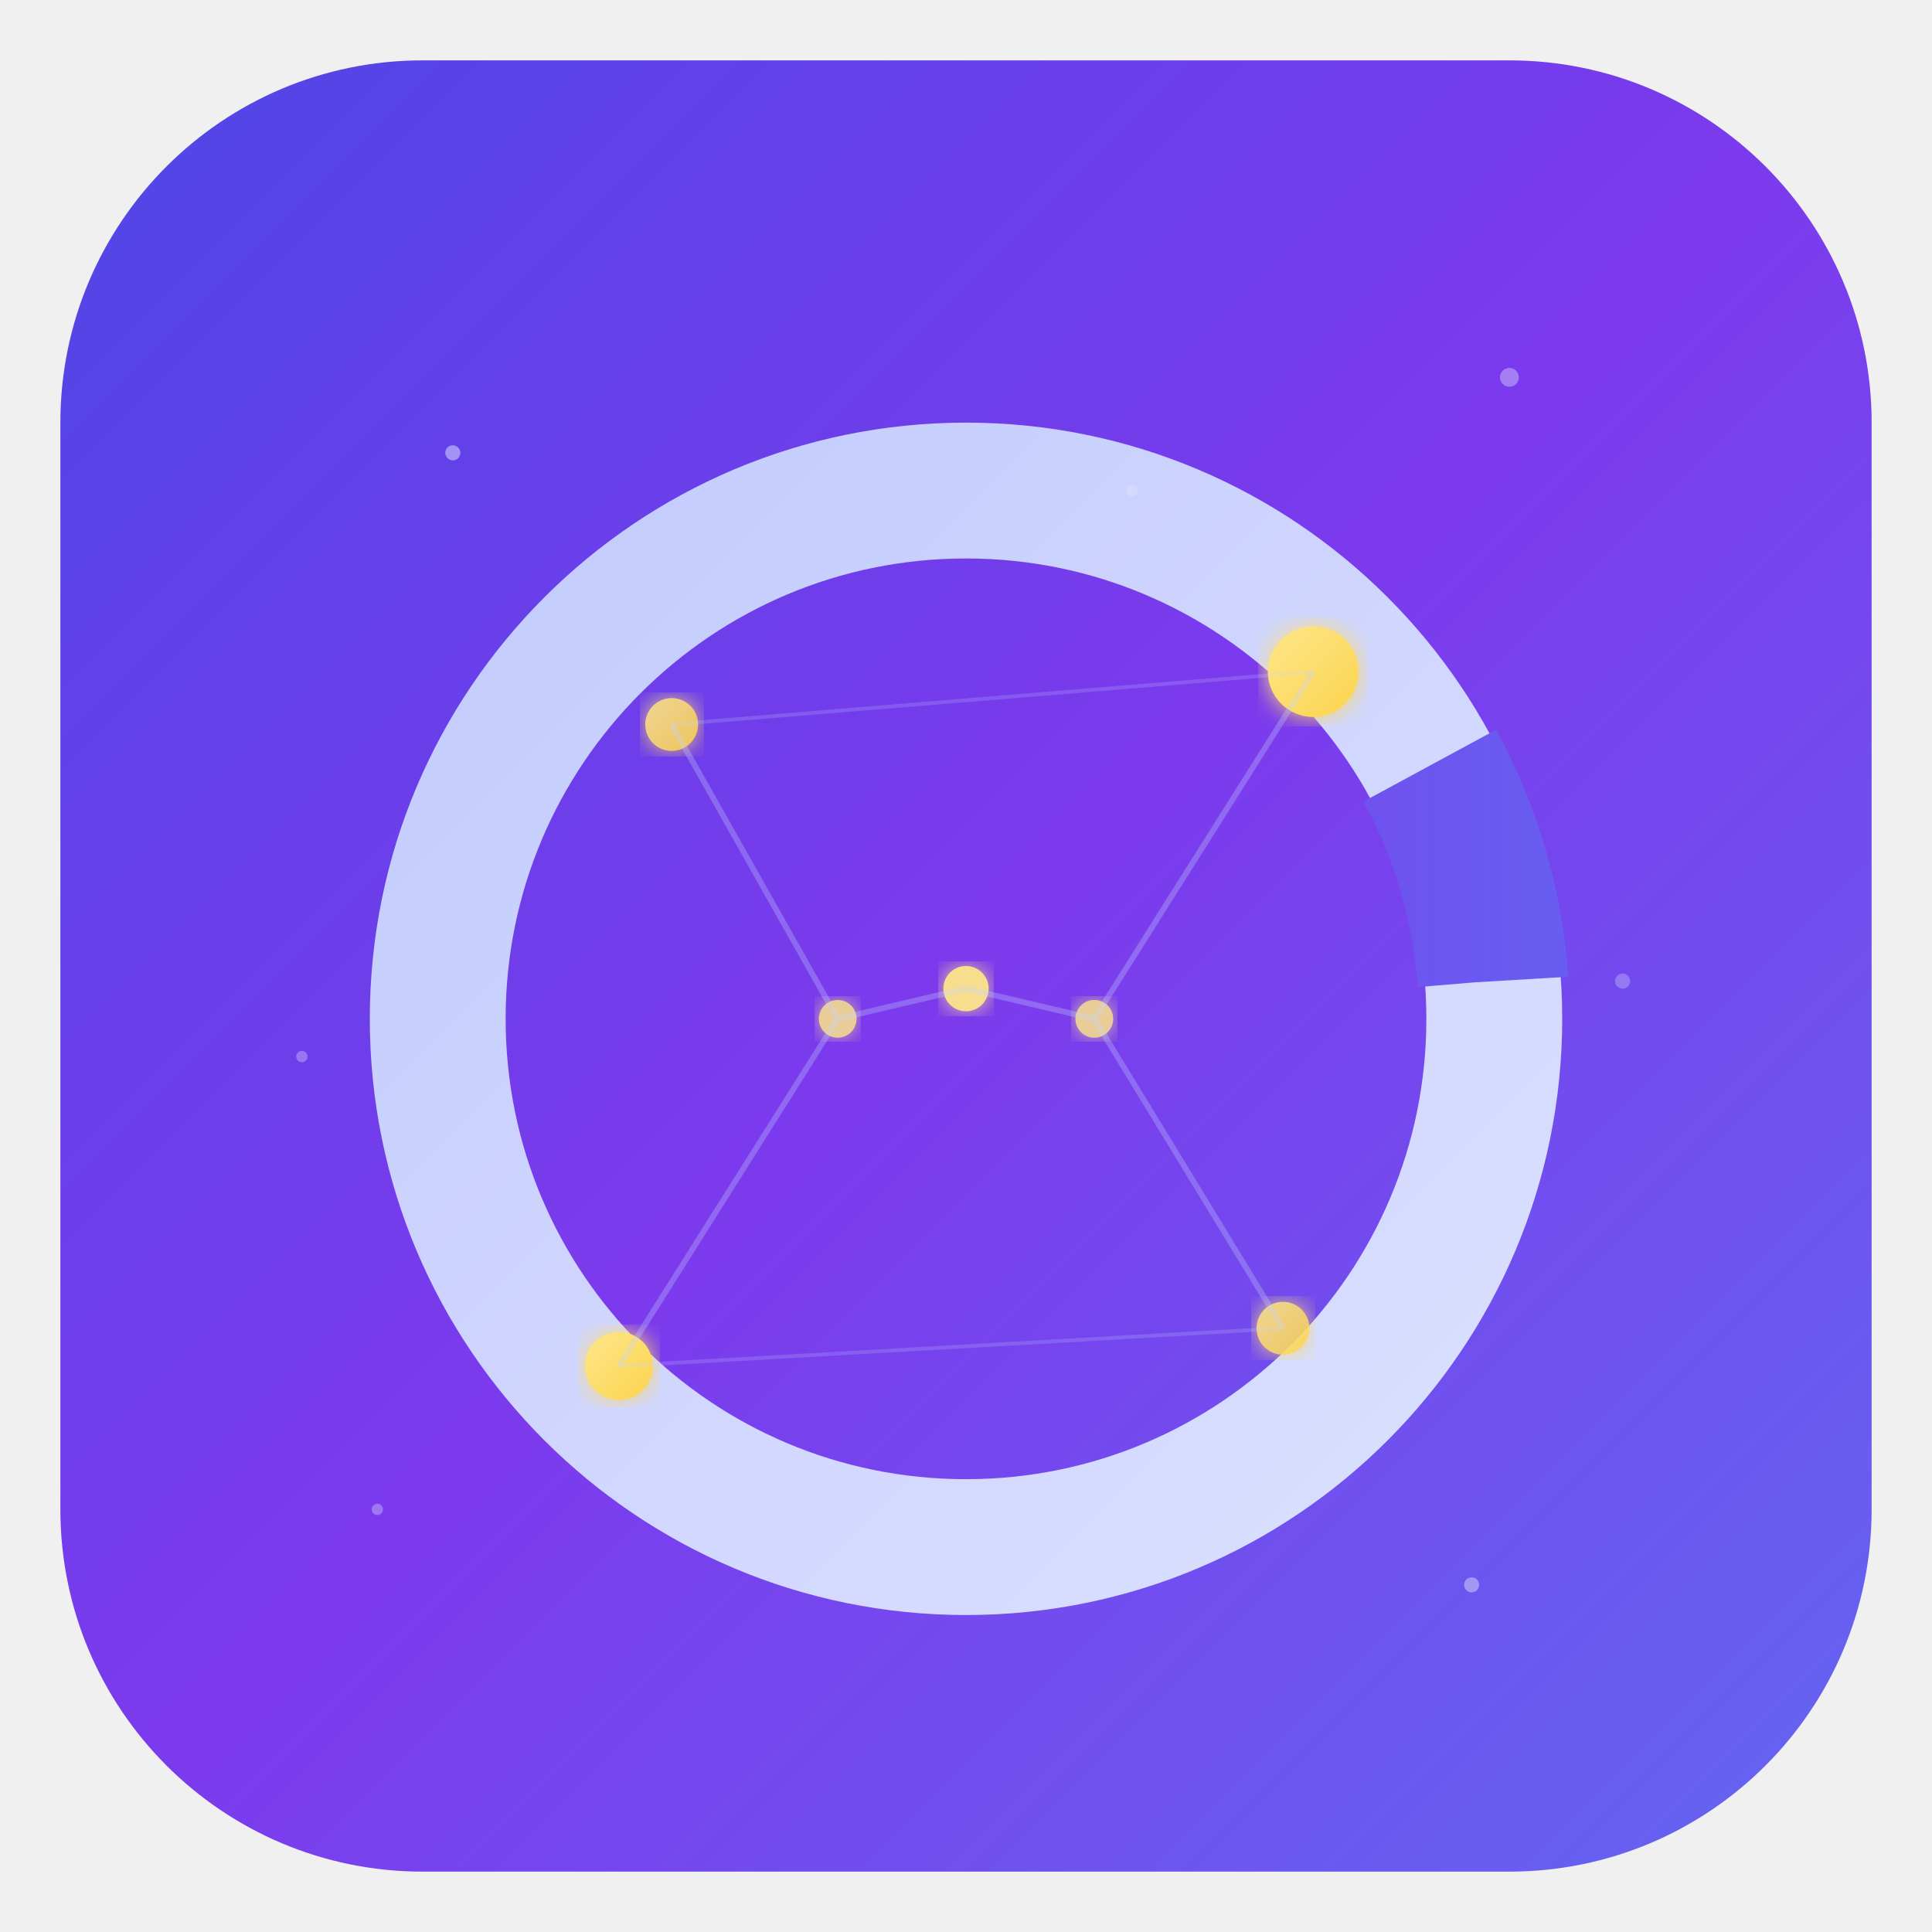
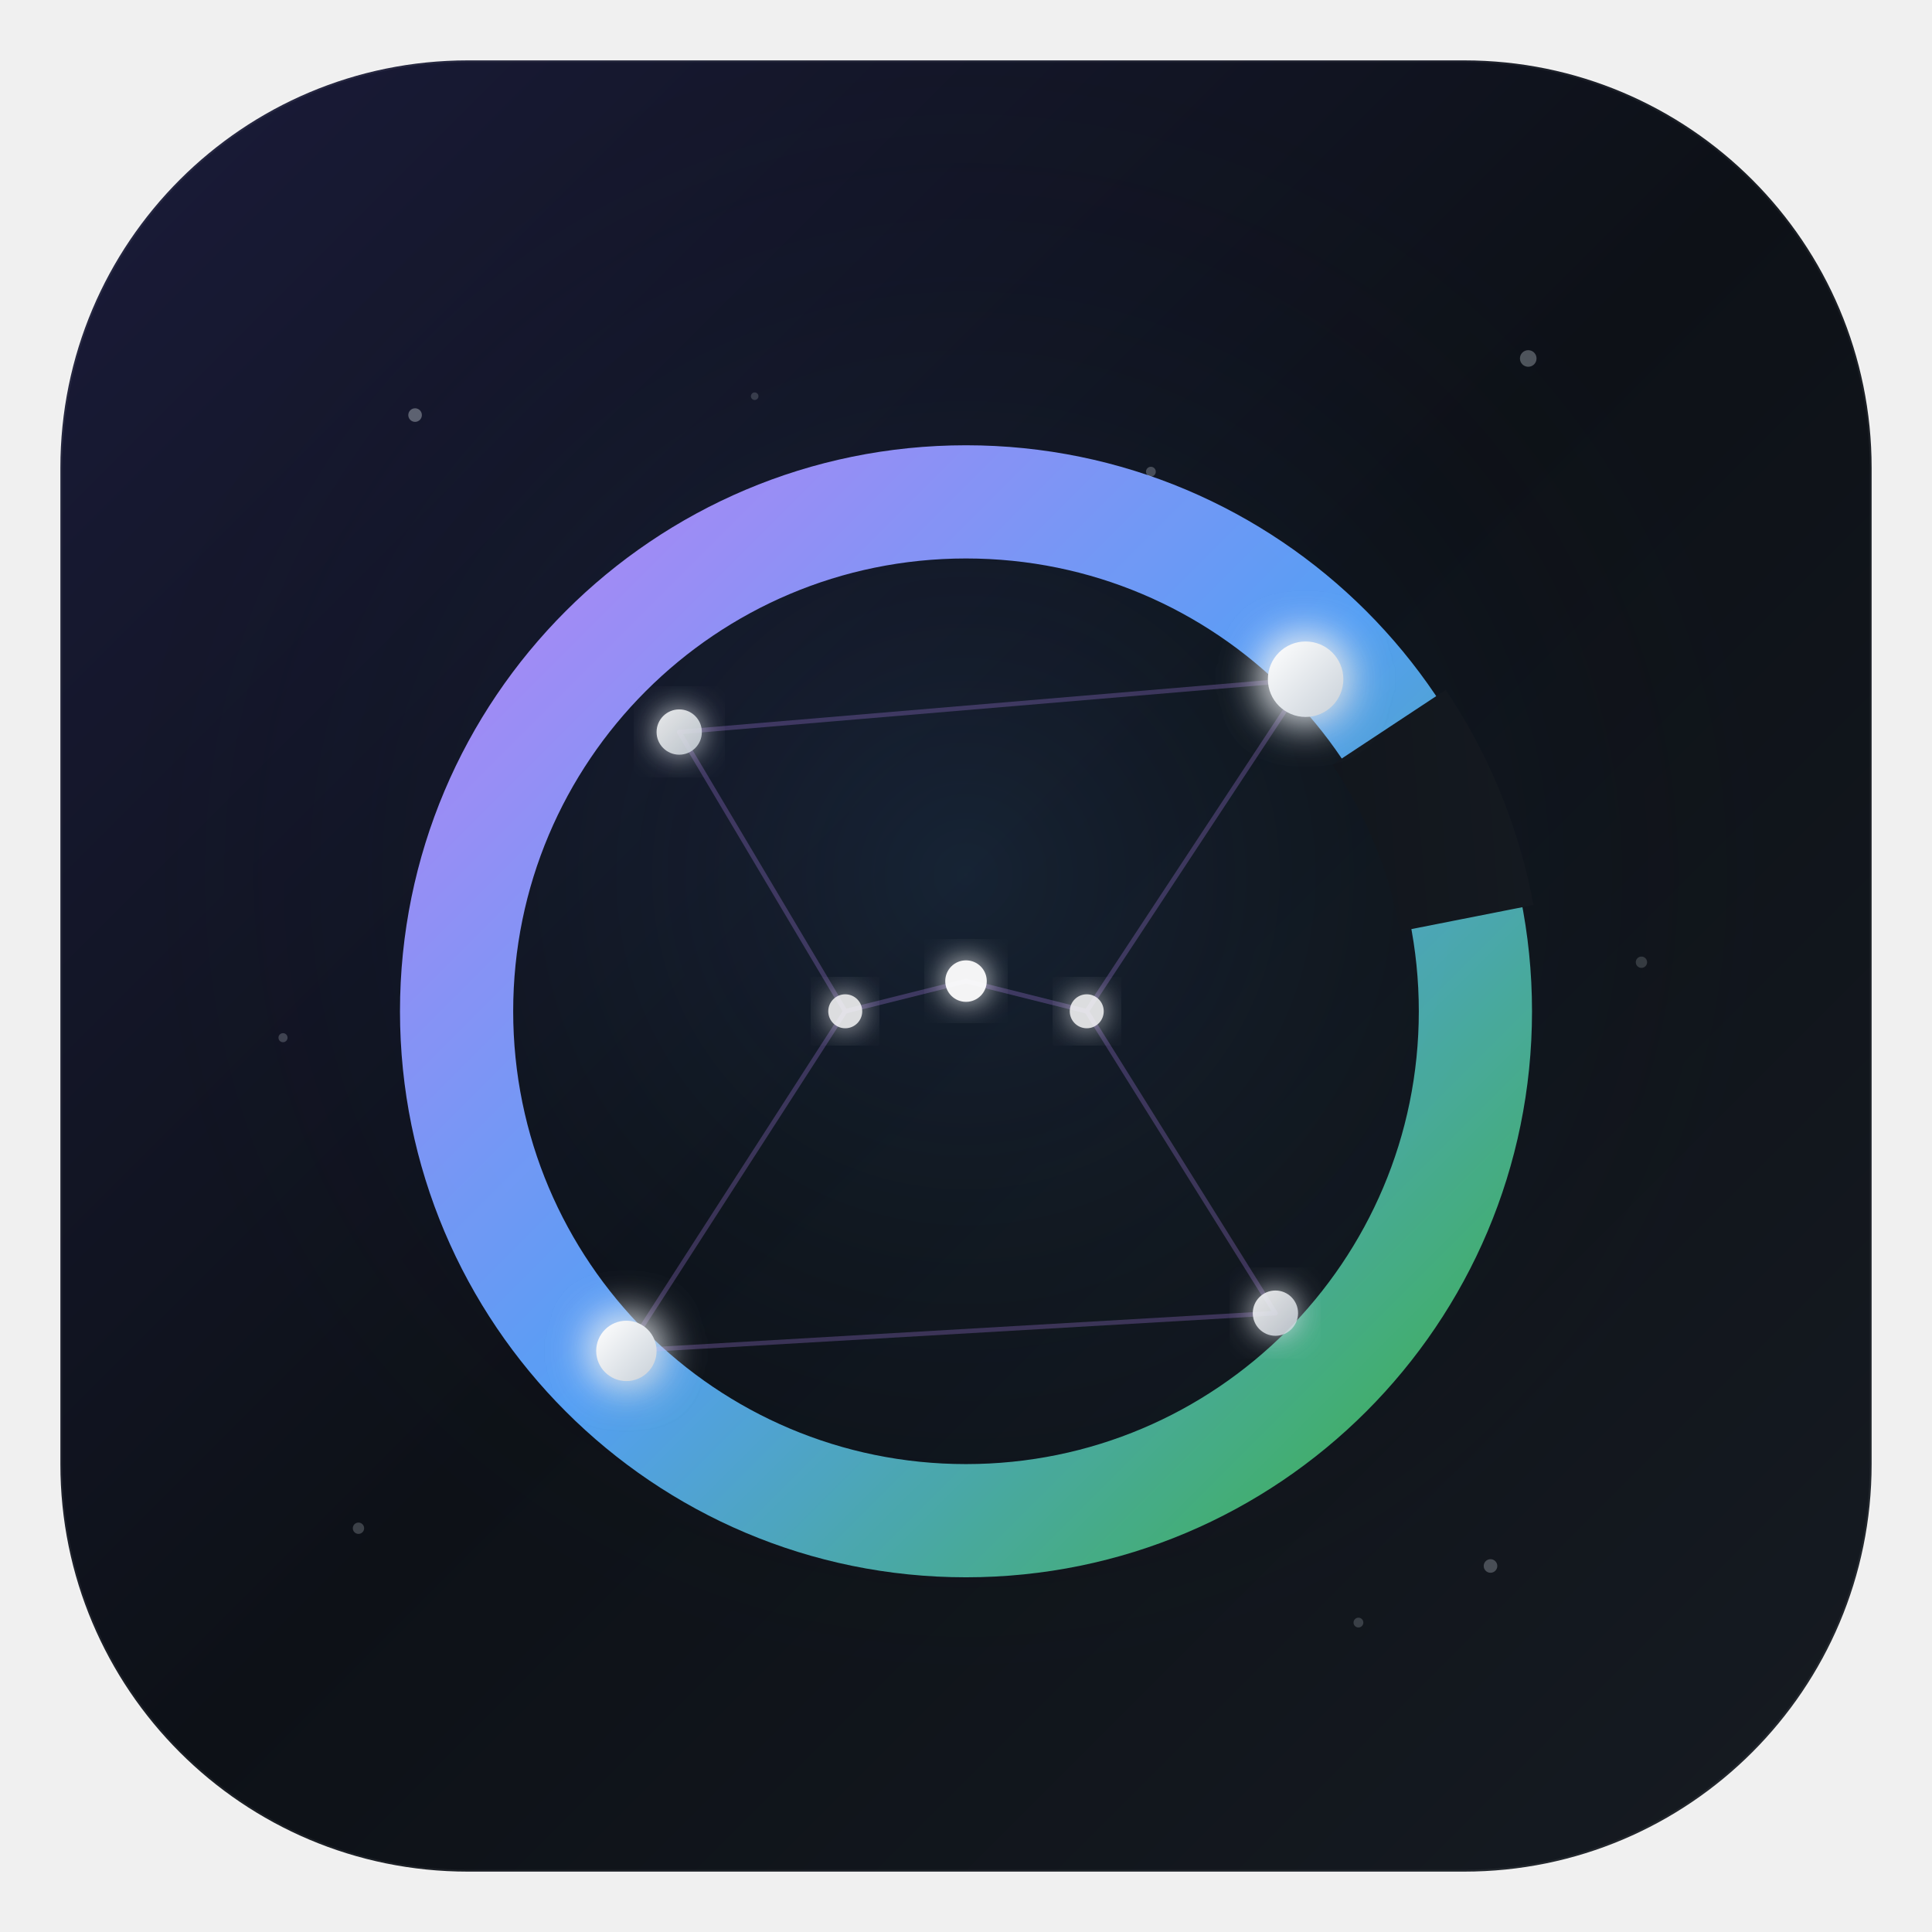
<svg xmlns="http://www.w3.org/2000/svg" viewBox="0 0 512 512" width="512" height="512">
  <defs>
    <linearGradient id="bgGrad" x1="0%" y1="0%" x2="100%" y2="100%">
-       <stop offset="0%" stop-color="#4F46E5" />
-       <stop offset="50%" stop-color="#7C3AED" />
-       <stop offset="100%" stop-color="#6366F1" />
+       <stop offset="0%" stop-color="#1a1b3a" />
+       <stop offset="50%" stop-color="#0d1117" />
+       <stop offset="100%" stop-color="#161b22" />
    </linearGradient>
-     <linearGradient id="oGrad" x1="0%" y1="0%" x2="100%" y2="100%">
-       <stop offset="0%" stop-color="#C7D2FE" />
-       <stop offset="100%" stop-color="#E0E7FF" />
+     <linearGradient id="ringGrad" x1="0%" y1="0%" x2="100%" y2="100%">
+       <stop offset="0%" stop-color="#bc8cff" />
+       <stop offset="50%" stop-color="#58a6ff" />
+       <stop offset="100%" stop-color="#3fb950" />
    </linearGradient>
    <linearGradient id="starGrad" x1="0%" y1="0%" x2="100%" y2="100%">
-       <stop offset="0%" stop-color="#FDE68A" />
-       <stop offset="100%" stop-color="#FCD34D" />
+       <stop offset="0%" stop-color="#ffffff" />
+       <stop offset="100%" stop-color="#c9d1d9" />
    </linearGradient>
-     <filter id="glow">
-       <feGaussianBlur stdDeviation="3" result="blur" />
+     <filter id="glow" x="-50%" y="-50%" width="200%" height="200%">
+       <feGaussianBlur stdDeviation="4" result="blur" />
      <feMerge>
        <feMergeNode in="blur" />
        <feMergeNode in="SourceGraphic" />
      </feMerge>
    </filter>
+     <filter id="starGlow" x="-100%" y="-100%" width="300%" height="300%">
+       <feGaussianBlur stdDeviation="6" result="blur" />
+       <feMerge>
+         <feMergeNode in="blur" />
+         <feMergeNode in="blur" />
+         <feMergeNode in="SourceGraphic" />
+       </feMerge>
+     </filter>
+     <radialGradient id="innerGlow" cx="50%" cy="45%" r="50%">
+       <stop offset="0%" stop-color="rgba(88,166,255,0.12)" />
+       <stop offset="100%" stop-color="transparent" />
+     </radialGradient>
  </defs>
-   <rect x="16" y="16" width="480" height="480" rx="96" ry="96" fill="url(#bgGrad)" />
-   <circle cx="256" cy="270" r="140" fill="none" stroke="url(#oGrad)" stroke-width="36" stroke-linecap="round" opacity="0.95" />
-   <circle cx="256" cy="270" r="140" fill="none" stroke="url(#bgGrad)" stroke-width="40" stroke-dasharray="60 820" stroke-dashoffset="-40" transform="rotate(-45 256 270)" />
-   <circle cx="348" cy="178" r="12" fill="url(#starGrad)" filter="url(#glow)" />
-   <circle cx="164" cy="362" r="9" fill="url(#starGrad)" filter="url(#glow)" />
-   <circle cx="178" cy="192" r="7" fill="url(#starGrad)" filter="url(#glow)" opacity="0.9" />
-   <circle cx="340" cy="352" r="7" fill="url(#starGrad)" filter="url(#glow)" opacity="0.9" />
-   <circle cx="222" cy="270" r="5" fill="#FDE68A" filter="url(#glow)" opacity="0.85" />
-   <circle cx="256" cy="262" r="6" fill="#FDE68A" filter="url(#glow)" opacity="0.95" />
-   <circle cx="290" cy="270" r="5" fill="#FDE68A" filter="url(#glow)" opacity="0.85" />
-   <line x1="178" y1="192" x2="222" y2="270" stroke="#C7D2FE" stroke-width="1.5" opacity="0.3" />
-   <line x1="222" y1="270" x2="256" y2="262" stroke="#C7D2FE" stroke-width="1.5" opacity="0.3" />
-   <line x1="256" y1="262" x2="290" y2="270" stroke="#C7D2FE" stroke-width="1.5" opacity="0.3" />
-   <line x1="290" y1="270" x2="340" y2="352" stroke="#C7D2FE" stroke-width="1.5" opacity="0.3" />
-   <line x1="348" y1="178" x2="290" y2="270" stroke="#C7D2FE" stroke-width="1.5" opacity="0.3" />
-   <line x1="178" y1="192" x2="348" y2="178" stroke="#C7D2FE" stroke-width="1" opacity="0.2" />
-   <line x1="164" y1="362" x2="222" y2="270" stroke="#C7D2FE" stroke-width="1.5" opacity="0.3" />
-   <line x1="164" y1="362" x2="340" y2="352" stroke="#C7D2FE" stroke-width="1" opacity="0.2" />
-   <circle cx="120" cy="120" r="2" fill="#E0E7FF" opacity="0.5" />
-   <circle cx="400" cy="100" r="2.5" fill="#E0E7FF" opacity="0.4" />
-   <circle cx="390" cy="420" r="2" fill="#E0E7FF" opacity="0.45" />
-   <circle cx="100" cy="400" r="1.5" fill="#E0E7FF" opacity="0.35" />
-   <circle cx="300" cy="130" r="1.5" fill="#E0E7FF" opacity="0.4" />
-   <circle cx="430" cy="260" r="2" fill="#E0E7FF" opacity="0.3" />
-   <circle cx="80" cy="280" r="1.5" fill="#E0E7FF" opacity="0.35" />
+   <rect x="16" y="16" width="480" height="480" rx="108" ry="108" fill="url(#bgGrad)" />
+   <rect x="16" y="16" width="480" height="480" rx="108" ry="108" fill="url(#innerGlow)" />
+   <rect x="16" y="16" width="480" height="480" rx="108" ry="108" fill="none" stroke="rgba(255,255,255,0.06)" stroke-width="1" />
+   <circle cx="256" cy="268" r="135" fill="none" stroke="url(#ringGrad)" stroke-width="30" stroke-linecap="round" opacity="0.95" />
+   <circle cx="256" cy="268" r="135" fill="none" stroke="url(#bgGrad)" stroke-width="36" stroke-dasharray="55 800" stroke-dashoffset="-38" transform="rotate(-50 256 268)" />
+   <g opacity="0.25" stroke="#bc8cff" stroke-width="1.2" stroke-linecap="round">
+     <line x1="180" y1="194" x2="224" y2="268" />
+     <line x1="224" y1="268" x2="256" y2="260" />
+     <line x1="256" y1="260" x2="288" y2="268" />
+     <line x1="288" y1="268" x2="338" y2="348" />
+     <line x1="346" y1="180" x2="288" y2="268" />
+     <line x1="180" y1="194" x2="346" y2="180" />
+     <line x1="166" y1="358" x2="224" y2="268" />
+     <line x1="166" y1="358" x2="338" y2="348" />
+   </g>
+   <circle cx="346" cy="180" r="10" fill="url(#starGrad)" filter="url(#starGlow)" />
+   <circle cx="166" cy="358" r="8" fill="url(#starGrad)" filter="url(#starGlow)" />
+   <circle cx="180" cy="194" r="6" fill="url(#starGrad)" filter="url(#glow)" opacity="0.9" />
+   <circle cx="338" cy="348" r="6" fill="url(#starGrad)" filter="url(#glow)" opacity="0.9" />
+   <circle cx="224" cy="268" r="4.5" fill="#ffffff" filter="url(#glow)" opacity="0.85" />
+   <circle cx="256" cy="260" r="5.5" fill="#ffffff" filter="url(#glow)" opacity="0.95" />
+   <circle cx="288" cy="268" r="4.5" fill="#ffffff" filter="url(#glow)" opacity="0.85" />
+   <circle cx="110" cy="110" r="1.8" fill="#c9d1d9" opacity="0.4" />
+   <circle cx="405" cy="95" r="2.2" fill="#c9d1d9" opacity="0.35" />
+   <circle cx="395" cy="415" r="1.8" fill="#c9d1d9" opacity="0.3" />
+   <circle cx="95" cy="405" r="1.5" fill="#c9d1d9" opacity="0.25" />
+   <circle cx="305" cy="125" r="1.3" fill="#c9d1d9" opacity="0.3" />
+   <circle cx="435" cy="255" r="1.5" fill="#c9d1d9" opacity="0.2" />
+   <circle cx="75" cy="275" r="1.2" fill="#c9d1d9" opacity="0.25" />
+   <circle cx="200" cy="105" r="1" fill="#c9d1d9" opacity="0.2" />
+   <circle cx="360" cy="430" r="1.3" fill="#c9d1d9" opacity="0.22" />
</svg>
